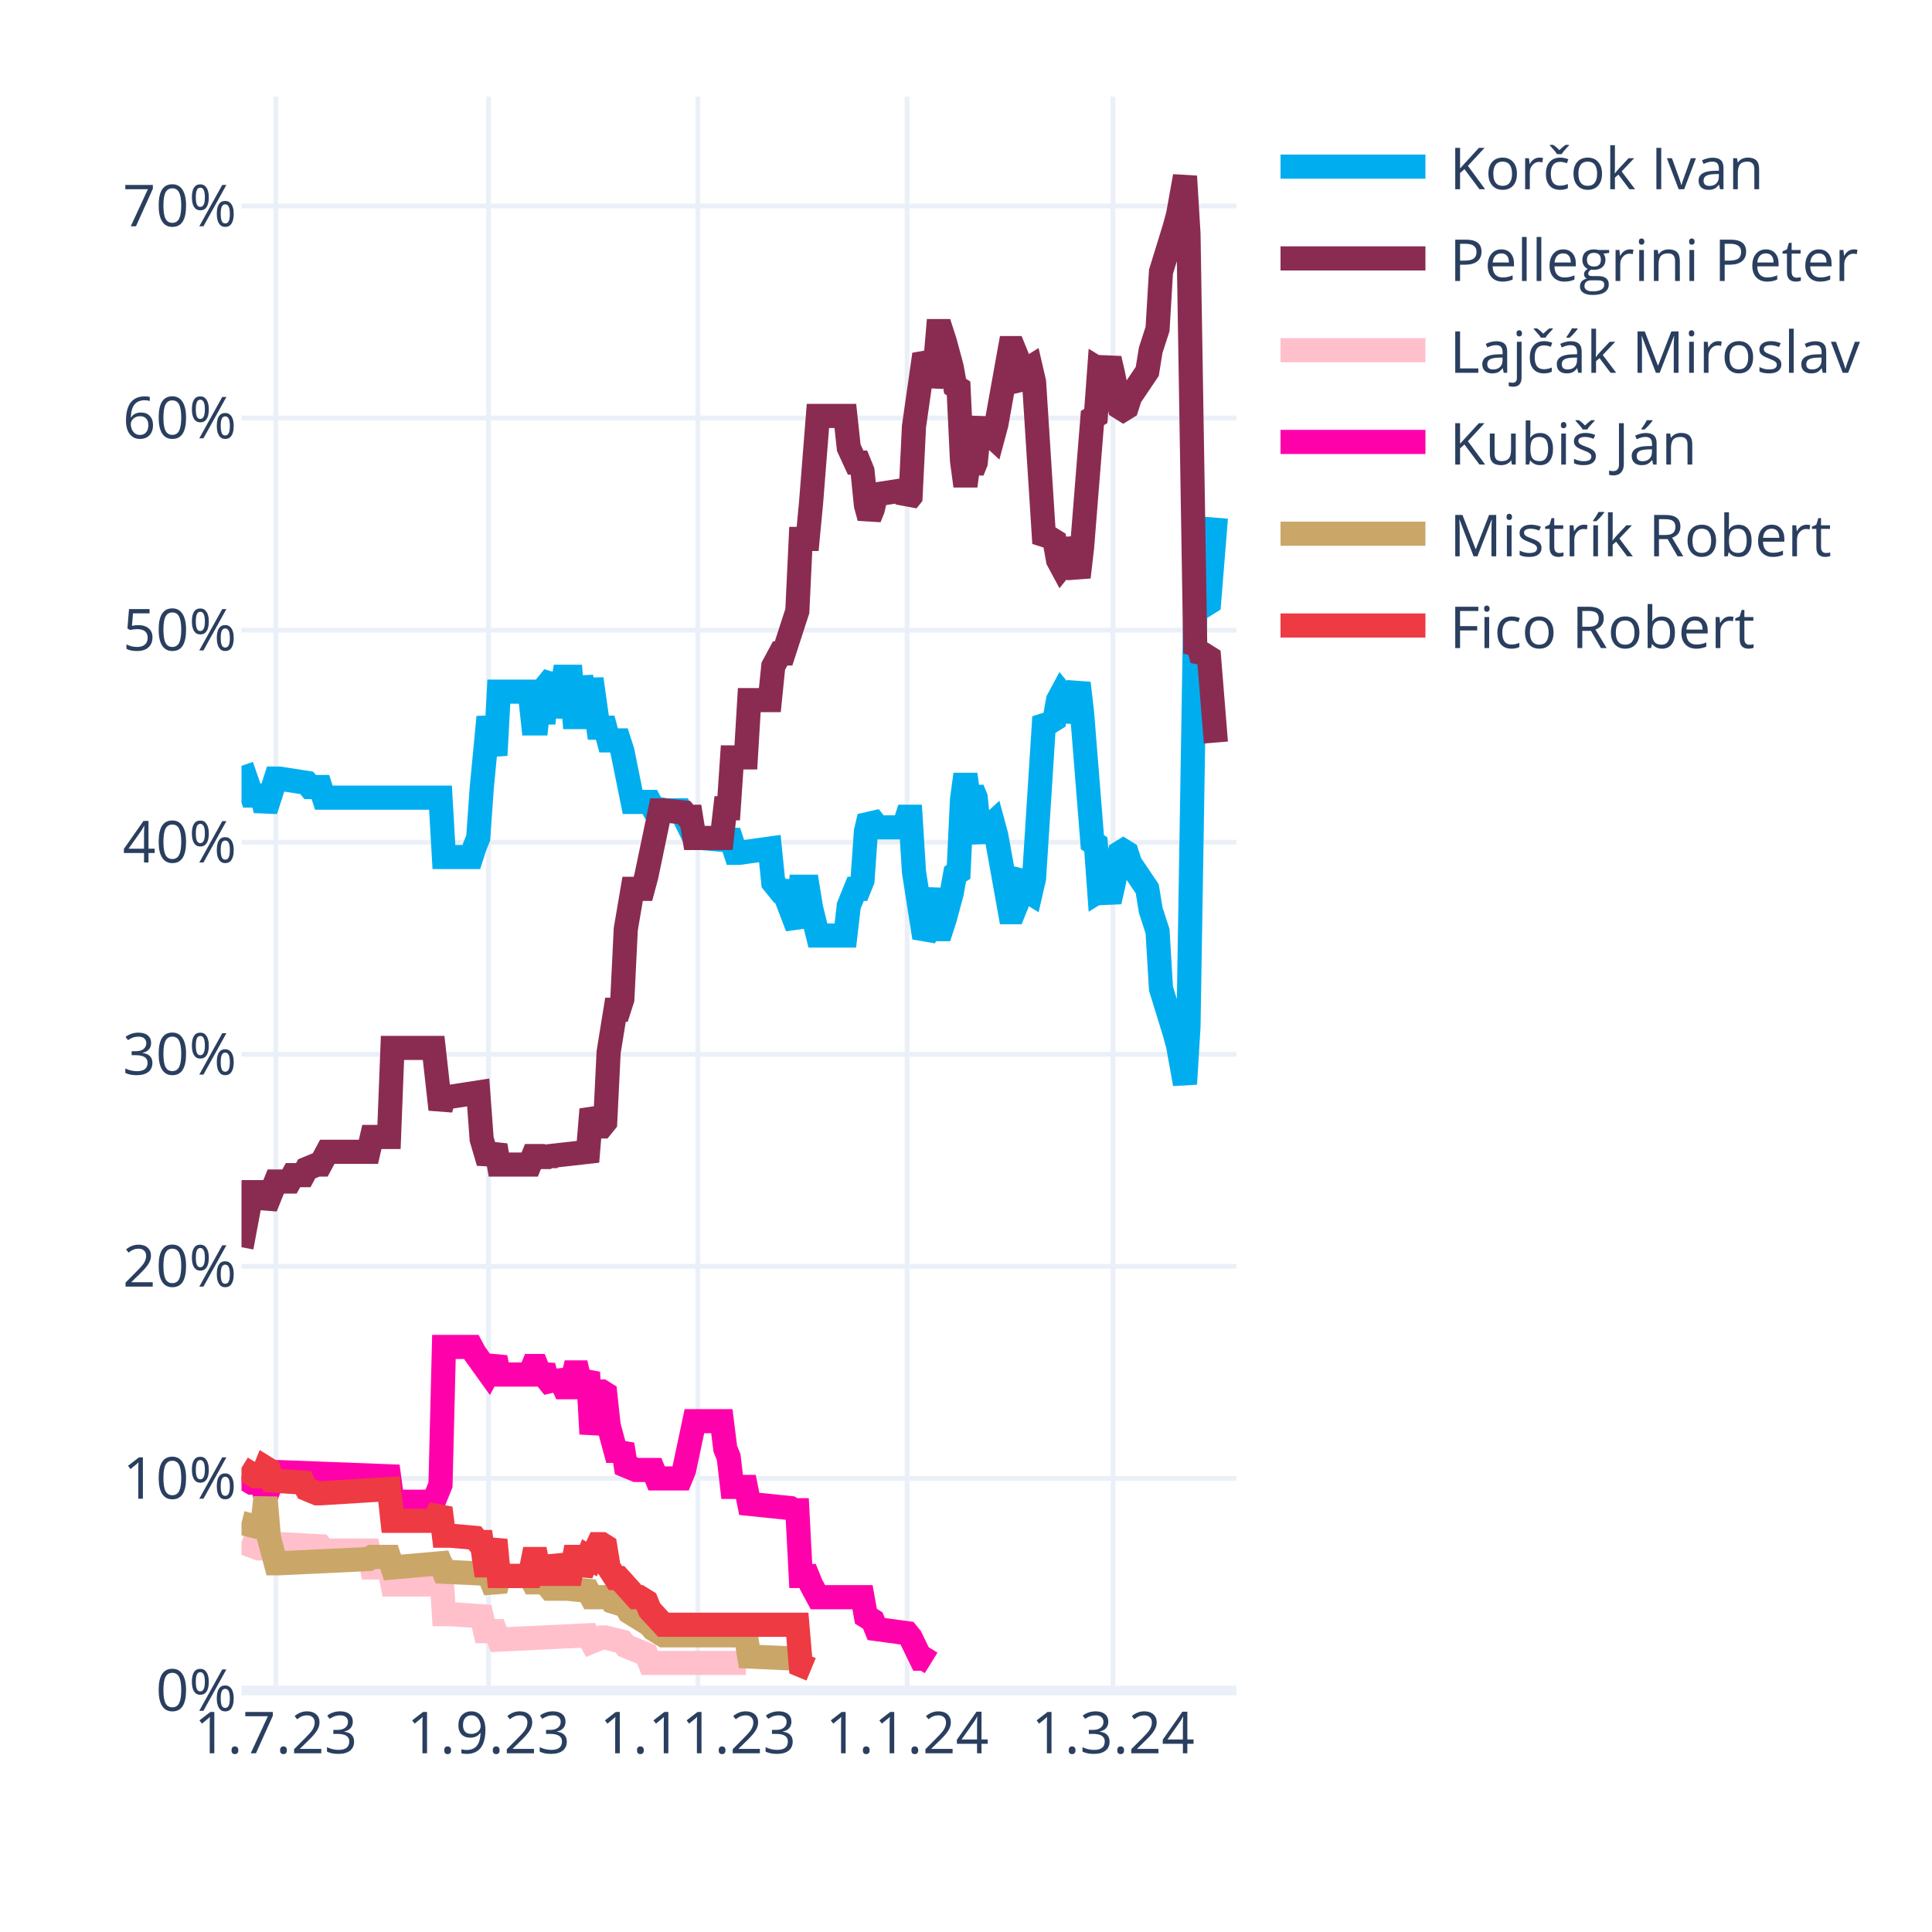
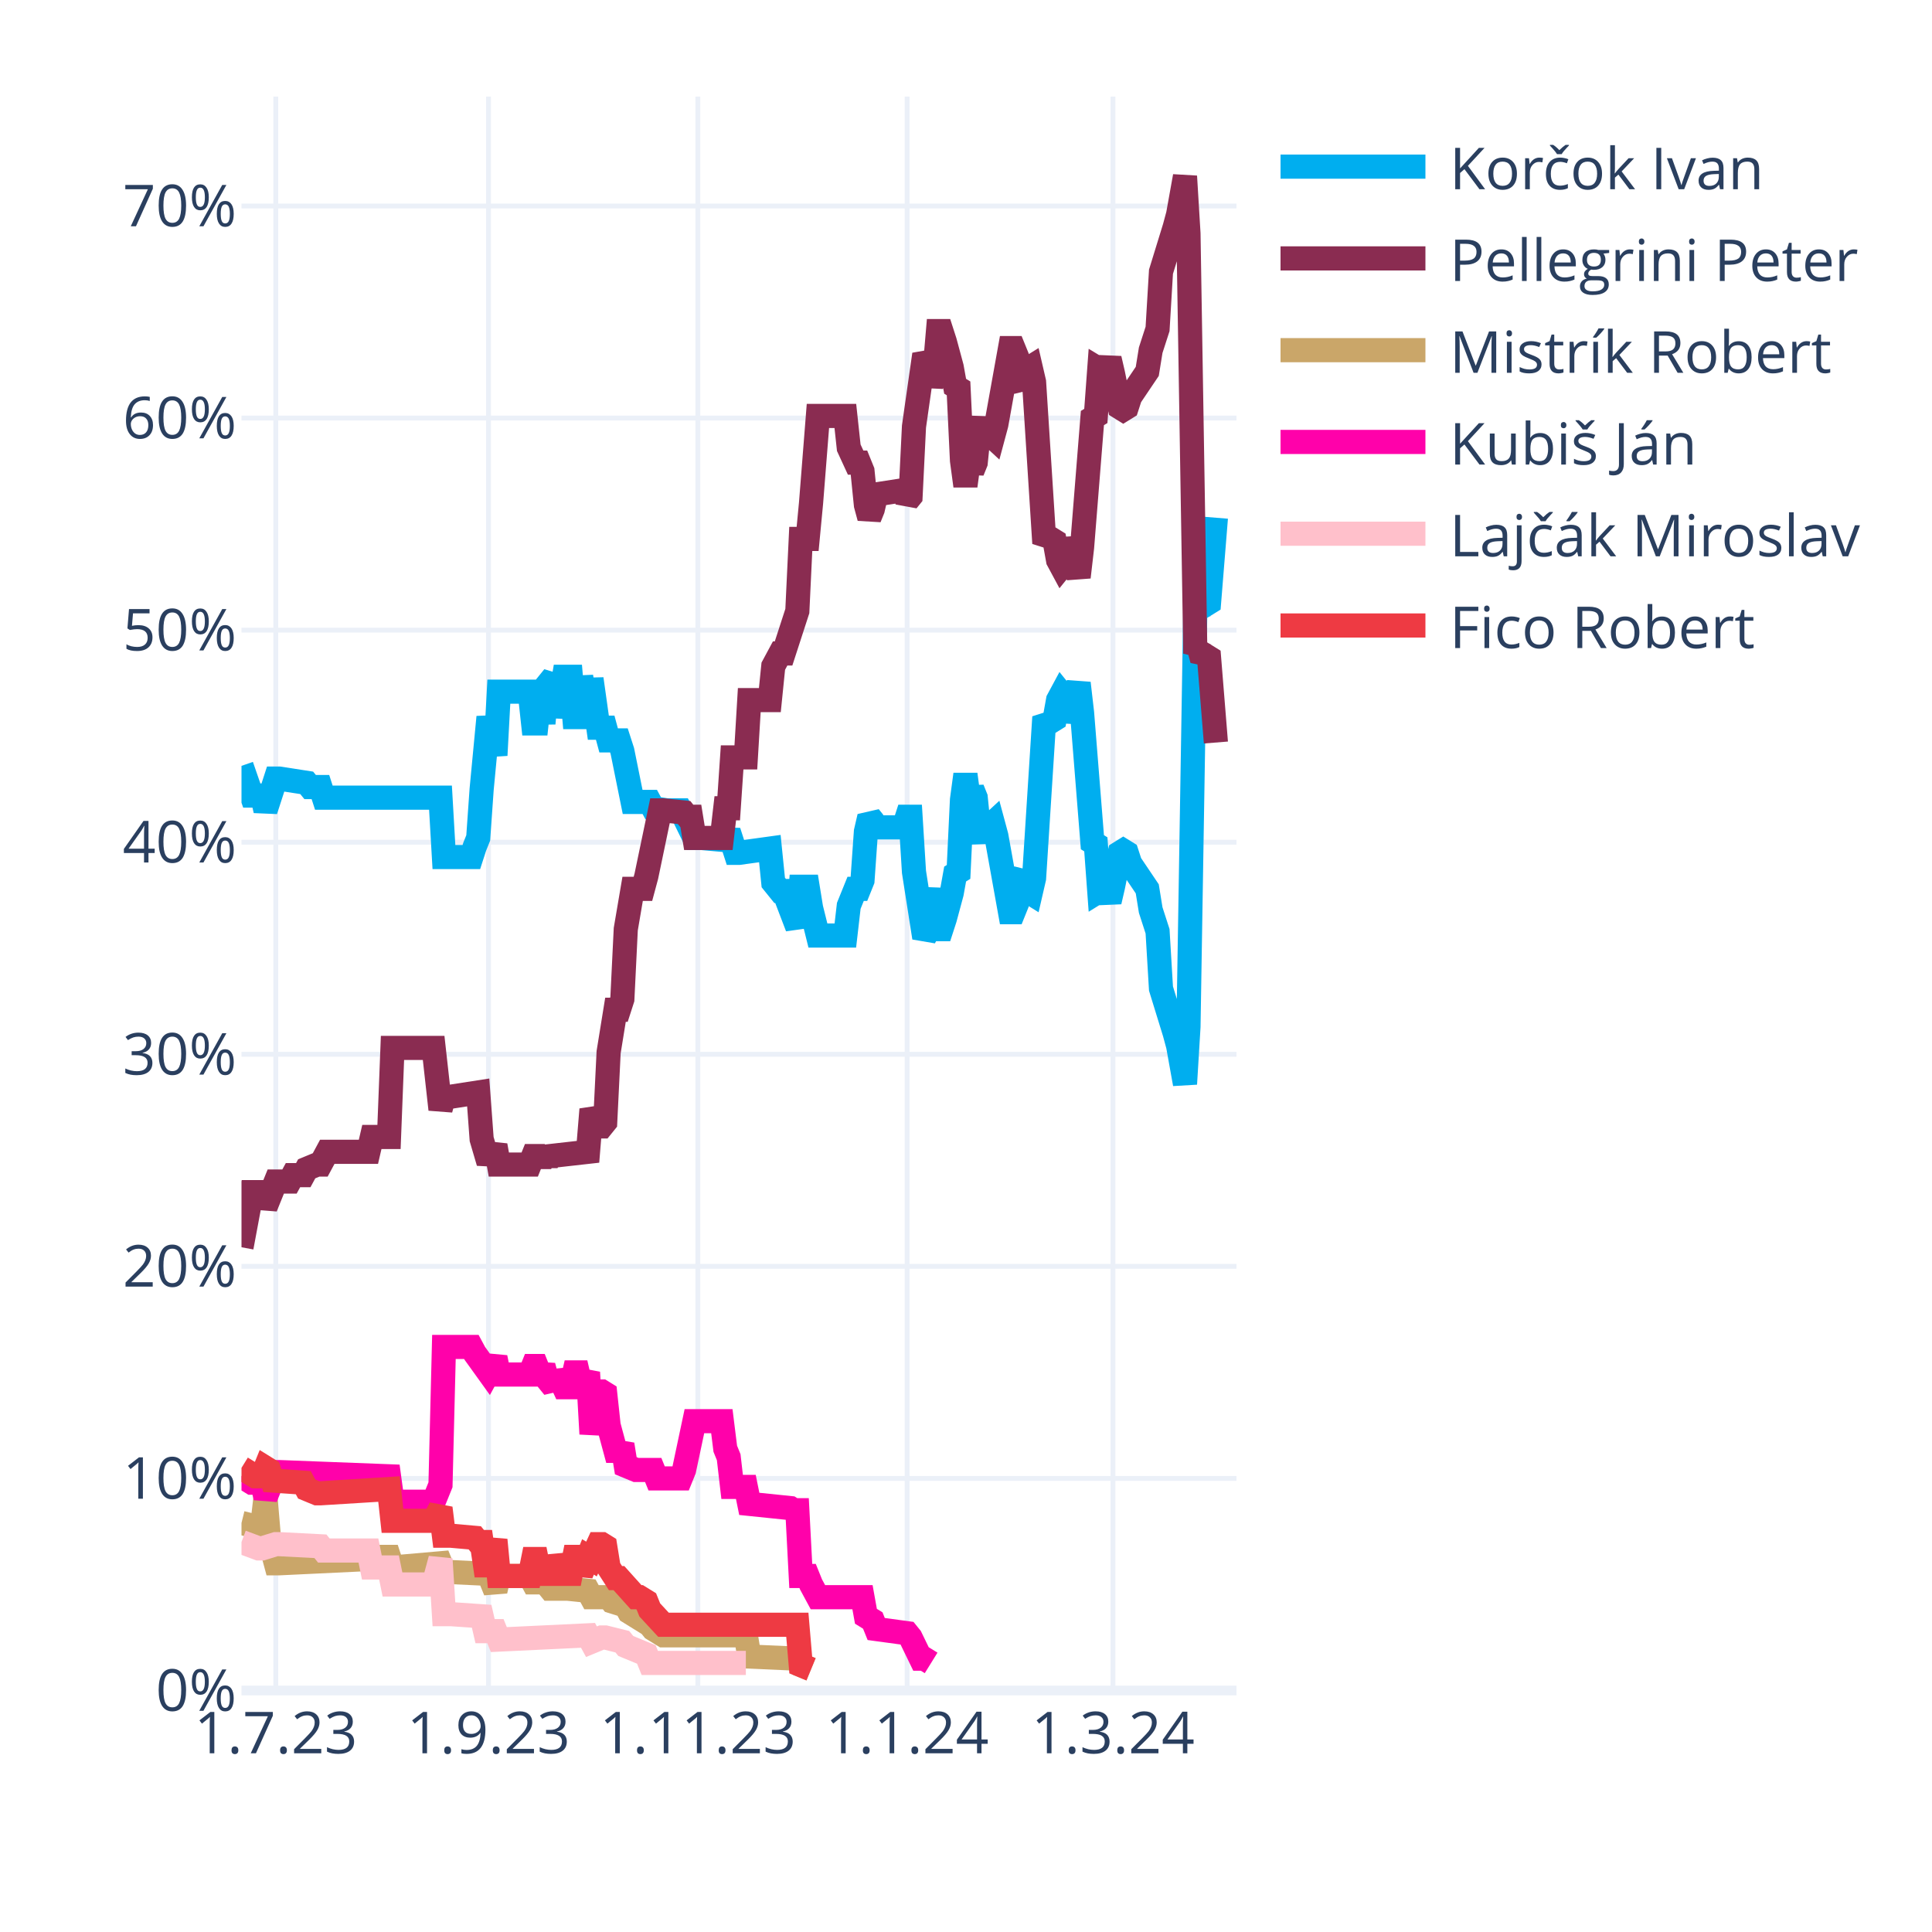
<svg xmlns="http://www.w3.org/2000/svg" class="main-svg" width="400" height="400" style="" viewBox="0 0 400 400">
  <rect x="0" y="0" width="400" height="400" style="fill: rgb(255, 255, 255); fill-opacity: 1;" />
-   <defs id="defs-af7e23">
+   <defs id="defs-71f2d3">
    <g class="clips">
-       <clipPath id="clipaf7e23xyplot" class="plotclip">
+       <clipPath id="clip71f2d3xyplot" class="plotclip">
        <rect width="206" height="330" />
      </clipPath>
-       <clipPath class="axesclip" id="clipaf7e23x">
+       <clipPath class="axesclip" id="clip71f2d3x">
        <rect x="50" y="0" width="206" height="400" />
      </clipPath>
-       <clipPath class="axesclip" id="clipaf7e23y">
+       <clipPath class="axesclip" id="clip71f2d3y">
        <rect x="0" y="20" width="400" height="330" />
      </clipPath>
-       <clipPath class="axesclip" id="clipaf7e23xy">
+       <clipPath class="axesclip" id="clip71f2d3xy">
        <rect x="50" y="20" width="206" height="330" />
      </clipPath>
    </g>
    <g class="gradients" />
    <g class="patterns" />
  </defs>
  <g class="bglayer" />
  <g class="layer-below">
    <g class="imagelayer" />
    <g class="shapelayer" />
  </g>
  <g class="cartesianlayer">
    <g class="subplot xy">
      <g class="layer-subplot">
        <g class="shapelayer" />
        <g class="imagelayer" />
      </g>
      <g class="minor-gridlayer">
        <g class="x" />
        <g class="y" />
      </g>
      <g class="gridlayer">
        <g class="x">
          <path class="xgrid crisp" transform="translate(57.1,0)" d="M0,20v330" style="stroke: rgb(235, 240, 248); stroke-opacity: 1; stroke-width: 1px;" />
          <path class="xgrid crisp" transform="translate(101.14,0)" d="M0,20v330" style="stroke: rgb(235, 240, 248); stroke-opacity: 1; stroke-width: 1px;" />
          <path class="xgrid crisp" transform="translate(144.48,0)" d="M0,20v330" style="stroke: rgb(235, 240, 248); stroke-opacity: 1; stroke-width: 1px;" />
          <path class="xgrid crisp" transform="translate(187.81,0)" d="M0,20v330" style="stroke: rgb(235, 240, 248); stroke-opacity: 1; stroke-width: 1px;" />
          <path class="xgrid crisp" transform="translate(230.43,0)" d="M0,20v330" style="stroke: rgb(235, 240, 248); stroke-opacity: 1; stroke-width: 1px;" />
        </g>
        <g class="y">
          <path class="ygrid crisp" transform="translate(0,306.09)" d="M50,0h206" style="stroke: rgb(235, 240, 248); stroke-opacity: 1; stroke-width: 1px;" />
          <path class="ygrid crisp" transform="translate(0,262.18)" d="M50,0h206" style="stroke: rgb(235, 240, 248); stroke-opacity: 1; stroke-width: 1px;" />
          <path class="ygrid crisp" transform="translate(0,218.28)" d="M50,0h206" style="stroke: rgb(235, 240, 248); stroke-opacity: 1; stroke-width: 1px;" />
          <path class="ygrid crisp" transform="translate(0,174.37)" d="M50,0h206" style="stroke: rgb(235, 240, 248); stroke-opacity: 1; stroke-width: 1px;" />
          <path class="ygrid crisp" transform="translate(0,130.46)" d="M50,0h206" style="stroke: rgb(235, 240, 248); stroke-opacity: 1; stroke-width: 1px;" />
          <path class="ygrid crisp" transform="translate(0,86.55)" d="M50,0h206" style="stroke: rgb(235, 240, 248); stroke-opacity: 1; stroke-width: 1px;" />
          <path class="ygrid crisp" transform="translate(0,42.65)" d="M50,0h206" style="stroke: rgb(235, 240, 248); stroke-opacity: 1; stroke-width: 1px;" />
        </g>
      </g>
      <g class="zerolinelayer">
        <path class="yzl zl crisp" transform="translate(0,350)" d="M50,0h206" style="stroke: rgb(235, 240, 248); stroke-opacity: 1; stroke-width: 2px;" />
      </g>
      <g class="layer-between">
        <g class="shapelayer" />
        <g class="imagelayer" />
      </g>
      <path class="xlines-below" />
      <path class="ylines-below" />
      <g class="overlines-below" />
      <g class="xaxislayer-below" />
      <g class="yaxislayer-below" />
      <g class="overaxes-below" />
      <g class="overplot">
-         <g class="xy" transform="translate(50,20)" clip-path="url(#clipaf7e23xyplot)">
+         <g class="xy" transform="translate(50,20)" clip-path="url(#clip71f2d3xyplot)">
          <g class="scatterlayer mlayer">
-             <g class="trace scatter trace4ef04a" style="stroke-miterlimit: 2; opacity: 1;">
+             <g class="trace scatter tracefec7a9" style="stroke-miterlimit: 2; opacity: 1;">
              <g class="fills" />
              <g class="errorbars" />
              <g class="lines">
                <path class="js-line" d="M0,138.56L2.13,144.71L2.84,144.71L4.26,144.71L4.97,147.78L7.1,141.2L7.81,141.2L13.5,142.08L14.21,142.95L16.34,142.95L17.05,145.15L41.2,145.15L41.91,157.44L47.59,157.44L48.3,155.25L49.01,153.49L49.72,143.39L51.14,128.46L51.86,132.42L52.57,136.37L53.28,123.2L59.67,123.2L60.38,129.78L61.09,129.78L61.8,123.2L62.51,129.78L63.22,121.88L64.64,120.12L65.35,128.46L66.77,120.12L67.48,120.12L68.19,120.12L68.9,128.46L69.61,128.46L70.32,120.12L71.74,128.46L72.46,120.56L73.88,130.66L74.59,130.66L75.3,130.66L76.01,133.29L78.14,133.29L78.85,135.49L80.98,146.03L81.69,146.03L84.53,146.03L85.24,147.34L88.08,147.78L88.79,147.78L90.92,147.78L91.63,149.1L93.77,153.49L95.19,153.49L100.16,153.93L100.87,152.17L102.29,156.57L103,156.57L109.39,155.69L110.1,162.71L111.52,164.47L112.23,164.47L115.08,171.93L115.79,163.59L117.21,163.59L117.92,167.98L119.34,173.69L120.05,173.69L125.02,173.69L125.73,167.54L127.15,164.03L127.86,164.03L128.57,162.27L129.28,152.17L129.99,149.1L130.7,149.98L131.41,151.3L137.1,151.3L137.81,149.1L138.52,149.1L139.23,160.52L141.36,174.13L142.07,172.81L143.49,164.03L144.2,172.37L144.91,172.37L145.62,170.18L147.04,164.91L147.75,160.96L148.46,160.52L149.17,145.59L149.88,140.32L150.59,145.59L151.3,143.39L152.01,145.15L152.72,152.17L153.43,153.93L154.14,151.74L155.57,150.42L156.28,153.05L159.12,168.86L159.83,168.86L160.54,167.1L161.25,161.83L161.96,160.96L162.67,164.47L163.38,164.91L164.09,161.83L166.22,128.46L166.93,129.34L167.64,129.34L168.35,128.9L169.06,124.95L169.77,123.63L170.48,124.51L171.19,129.34L173.32,121.44L174.03,127.59L176.17,154.37L176.88,154.81L177.59,164.47L178.3,164.03L179.01,164.47L179.72,166.66L180.43,163.59L181.85,156.57L182.56,156.13L183.27,156.57L183.98,158.76L187.53,164.03L188.24,168.42L189.66,172.81L190.37,184.67L193.21,193.89L193.92,196.52L195.34,204.42L196.06,192.57L197.48,105.63L198.19,106.95L198.9,104.32L199.61,105.19L200.32,104.75L201.74,87.19" style="vector-effect: none; fill: none; stroke: rgb(0, 174, 239); stroke-opacity: 1; stroke-width: 5px; opacity: 1;" />
              </g>
              <g class="points" />
              <g class="text" />
            </g>
-             <g class="trace scatter traceb4071d" style="stroke-miterlimit: 2; opacity: 1;">
+             <g class="trace scatter trace0cdf63" style="stroke-miterlimit: 2; opacity: 1;">
              <g class="fills" />
              <g class="errorbars" />
              <g class="lines">
                <path class="js-line" d="M0,238.23L2.13,226.82L2.84,226.82L4.26,226.82L4.97,229.89L7.1,224.62L7.81,224.62L9.94,224.62L10.66,223.3L12.79,223.3L13.5,221.99L15.63,221.11L16.34,221.11L17.76,218.47L18.47,218.47L26.28,218.47L26.99,215.4L30.54,215.4L31.26,196.96L39.78,196.96L41.2,209.69L41.91,207.06L43.33,207.06L49.01,206.18L49.72,215.84L51.14,220.67L51.86,218.91L52.57,217.16L53.28,221.11L59.67,221.11L60.38,219.35L61.09,219.35L61.8,221.11L62.51,219.35L63.22,220.67L63.93,219.35L71.74,218.47L72.46,209.69L73.88,213.21L74.59,213.21L75.3,212.33L76.01,197.84L77.43,189.06L78.14,189.06L78.85,186.86L79.56,172.37L80.98,164.03L81.69,164.03L83.11,164.03L83.82,161.39L86.66,147.78L87.37,147.78L91.63,148.22L92.34,149.1L93.06,149.1L93.77,153.49L99.45,153.49L100.16,147.34L100.87,147.34L101.58,136.81L104.42,136.81L105.13,124.95L109.39,124.95L110.1,117.93L111.52,115.29L112.23,115.29L115.08,106.51L115.79,91.58L117.21,91.58L117.92,84.12L119.34,66.12L120.05,66.12L125.02,66.12L125.73,72.7L127.15,75.78L127.86,75.78L128.57,77.53L129.28,84.56L129.99,87.19L130.7,85.43L131.41,82.36L137.1,81.48L137.81,83.68L138.52,82.8L139.23,68.31L141.36,53.38L142.07,54.7L142.78,59.97L143.49,56.89L144.2,48.55L144.91,48.55L145.62,50.75L147.04,56.02L147.75,59.97L148.46,60.41L149.17,75.34L149.88,80.61L150.59,75.34L151.3,77.53L152.01,75.78L152.72,68.75L153.43,66.99L154.14,69.19L155.57,70.51L156.28,67.87L159.12,52.07L159.83,52.07L160.54,53.82L161.25,59.09L161.96,59.97L162.67,56.46L163.38,56.02L164.09,59.09L166.22,92.46L166.93,91.58L167.64,91.58L168.35,92.02L169.06,95.97L169.77,97.29L170.48,96.41L171.19,91.58L173.32,99.49L174.03,93.34L176.17,66.55L176.88,66.12L177.59,56.46L178.3,56.89L179.01,56.46L179.72,54.26L180.43,57.33L181.85,64.36L182.56,64.8L183.27,64.36L183.98,62.16L187.53,56.89L188.24,52.5L189.66,48.11L190.37,36.26L193.21,27.04L193.92,24.4L195.34,16.5L196.06,28.36L197.48,115.29L198.19,113.97L198.9,116.61L199.61,115.73L200.32,116.17L201.74,133.73" style="vector-effect: none; fill: none; stroke: rgb(138, 44, 81); stroke-opacity: 1; stroke-width: 5px; opacity: 1;" />
              </g>
              <g class="points" />
              <g class="text" />
            </g>
-             <g class="trace scatter tracee1c53d" style="stroke-miterlimit: 2; opacity: 1;">
+             <g class="trace scatter tracea405ab" style="stroke-miterlimit: 2; opacity: 1;">
+               <g class="fills" />
+               <g class="errorbars" />
+               <g class="lines">
+                 <path class="js-line" d="M0,295.31L3.55,296.19L4.26,296.19L4.97,290.04L5.68,298.39L7.1,303.66L7.81,303.66L26.28,302.78L26.99,302.34L30.54,302.34L31.26,304.53L41.2,303.66L41.91,305.41L51.14,305.85L51.86,307.61L52.57,309.36L53.28,306.29L59.67,306.29L60.38,307.61L61.09,307.61L61.8,306.29L63.93,308.92L64.64,308.92L66.77,308.92L67.48,308.92L71.74,309.36L72.46,310.68L76.01,310.68L76.72,311.56L79.56,312.44L80.27,313.75L84.53,316.39L85.24,317.27L87.37,318.58L88.08,318.58L104.42,318.58L105.13,322.97L115.08,323.41L115.79,324.73L117.92,325.61" style="vector-effect: none; fill: none; stroke: rgb(202, 166, 105); stroke-opacity: 1; stroke-width: 5px; opacity: 1;" />
+               </g>
+               <g class="points" />
+               <g class="text" />
+             </g>
+             <g class="trace scatter traceda6fdd" style="stroke-miterlimit: 2; opacity: 1;">
+               <g class="fills" />
+               <g class="errorbars" />
+               <g class="lines">
+                 <path class="js-line" d="M0,285.65L2.13,286.97L2.84,286.97L4.26,286.97L4.97,290.04L7.1,284.78L7.81,284.78L30.54,285.65L31.26,290.92L39.78,290.92L41.2,287.41L41.91,258.87L43.33,258.87L47.59,258.87L48.3,260.19L51.14,264.14L51.86,262.82L52.57,261.07L53.28,264.58L59.67,264.58L60.38,262.82L61.09,262.82L61.8,264.58L62.51,262.82L63.22,265.46L64.64,267.21L65.35,264.14L66.77,267.21L67.48,267.21L68.19,267.21L68.9,264.14L69.61,264.14L70.32,267.21L71.74,264.14L72.46,276.87L73.88,268.09L74.59,268.09L75.3,268.53L76.01,275.12L77.43,280.38L78.14,280.38L78.85,279.07L79.56,283.46L81.69,284.34L82.4,284.34L85.24,284.34L85.95,286.09L90.92,286.09L91.63,284.34L93.77,274.24L95.19,274.24L99.45,274.24L100.16,279.95L100.87,281.7L101.58,287.85L104.42,287.85L105.13,291.36L113.66,292.24L114.37,292.68L115.08,292.68L115.79,306.29L117.21,306.29L117.92,308.05L119.34,310.68L120.05,310.68L128.57,310.68L129.28,314.63L130.7,315.51L131.41,317.27L137.81,318.14L138.52,319.02L140.65,323.41L141.36,323.41L142.78,324.29" style="vector-effect: none; fill: none; stroke: rgb(255, 1, 170); stroke-opacity: 1; stroke-width: 5px; opacity: 1;" />
+               </g>
+               <g class="points" />
+               <g class="text" />
+             </g>
+             <g class="trace scatter trace61be39" style="stroke-miterlimit: 2; opacity: 1;">
              <g class="fills" />
              <g class="errorbars" />
              <g class="lines">
                <path class="js-line" d="M0,299.26L3.55,300.58L4.26,300.58L7.1,299.7L7.81,299.7L16.34,300.14L17.05,301.02L26.28,301.02L26.99,304.53L30.54,304.53L31.26,308.05L39.78,308.05L41.2,302.78L41.91,314.19L43.33,314.19L49.72,314.63L50.43,317.71L52.57,317.71L53.28,319.46L71.74,318.58L72.46,319.9L74.59,319.02L75.3,319.02L78.85,319.9L79.56,320.78L83.82,322.54L84.53,324.29L104.42,324.29" style="vector-effect: none; fill: none; stroke: rgb(255, 192, 203); stroke-opacity: 1; stroke-width: 5px; opacity: 1;" />
              </g>
              <g class="points" />
              <g class="text" />
            </g>
-             <g class="trace scatter tracee2fc01" style="stroke-miterlimit: 2; opacity: 1;">
-               <g class="fills" />
-               <g class="errorbars" />
-               <g class="lines">
-                 <path class="js-line" d="M0,285.65L2.13,286.97L2.84,286.97L4.26,286.97L4.97,290.04L7.1,284.78L7.81,284.78L30.54,285.65L31.26,290.92L39.78,290.92L41.2,287.41L41.91,258.87L43.33,258.87L47.59,258.87L48.3,260.19L51.14,264.14L51.86,262.82L52.57,261.07L53.28,264.58L59.67,264.58L60.38,262.82L61.09,262.82L61.8,264.58L62.51,262.82L63.22,265.46L64.64,267.21L65.35,264.14L66.77,267.21L67.48,267.21L68.19,267.21L68.9,264.14L69.61,264.14L70.32,267.21L71.74,264.14L72.46,276.87L73.88,268.09L74.59,268.09L75.3,268.53L76.01,275.12L77.43,280.38L78.14,280.38L78.85,279.07L79.56,283.46L81.69,284.34L82.4,284.34L85.24,284.34L85.95,286.09L90.92,286.09L91.63,284.34L93.77,274.24L95.19,274.24L99.45,274.24L100.16,279.95L100.87,281.7L101.58,287.85L104.42,287.85L105.13,291.36L113.66,292.24L114.37,292.68L115.08,292.68L115.79,306.29L117.21,306.29L117.92,308.05L119.34,310.68L120.05,310.68L128.57,310.68L129.28,314.63L130.7,315.51L131.41,317.27L137.81,318.14L138.52,319.02L140.65,323.41L141.36,323.41L142.78,324.29" style="vector-effect: none; fill: none; stroke: rgb(255, 1, 170); stroke-opacity: 1; stroke-width: 5px; opacity: 1;" />
-               </g>
-               <g class="points" />
-               <g class="text" />
-             </g>
-             <g class="trace scatter trace58f137" style="stroke-miterlimit: 2; opacity: 1;">
-               <g class="fills" />
-               <g class="errorbars" />
-               <g class="lines">
-                 <path class="js-line" d="M0,295.31L3.55,296.19L4.26,296.19L4.97,290.04L5.68,298.39L7.1,303.66L7.81,303.66L26.28,302.78L26.99,302.34L30.54,302.34L31.26,304.53L41.2,303.66L41.91,305.41L51.14,305.85L51.86,307.61L52.57,309.36L53.28,306.29L59.67,306.29L60.38,307.61L61.09,307.61L61.8,306.29L63.93,308.92L64.64,308.92L66.77,308.92L67.48,308.92L71.74,309.36L72.46,310.68L76.01,310.68L76.72,311.56L79.56,312.44L80.27,313.75L84.53,316.39L85.24,317.27L87.37,318.58L88.08,318.58L104.42,318.58L105.13,322.97L115.08,323.41L115.79,324.73L117.92,325.61" style="vector-effect: none; fill: none; stroke: rgb(202, 166, 105); stroke-opacity: 1; stroke-width: 5px; opacity: 1;" />
-               </g>
-               <g class="points" />
-               <g class="text" />
-             </g>
-             <g class="trace scatter trace84fe27" style="stroke-miterlimit: 2; opacity: 1;">
+             <g class="trace scatter trace60fde3" style="stroke-miterlimit: 2; opacity: 1;">
              <g class="fills" />
              <g class="errorbars" />
              <g class="lines">
                <path class="js-line" d="M0,283.9L2.84,285.65L3.55,285.65L4.26,285.65L4.97,283.9L5.68,284.34L6.39,286.53L12.79,286.97L13.5,288.29L15.63,289.17L16.34,289.17L30.54,288.29L31.26,294.87L39.78,294.87L41.2,292.24L41.91,297.95L43.33,297.95L48.3,298.39L49.01,299.26L49.72,299.26L50.43,304.09L51.14,304.09L51.86,301.46L52.57,298.83L53.28,306.29L59.67,306.29L60.38,302.78L61.09,302.78L61.8,306.29L62.51,302.78L63.22,305.85L64.64,305.85L65.35,302.34L66.77,305.85L67.48,305.85L68.19,305.85L68.9,302.34L69.61,302.34L70.32,305.85L71.74,302.34L72.46,302.78L73.88,299.7L74.59,299.7L75.3,300.14L76.01,304.53L77.43,306.73L78.14,306.73L81.69,310.68L82.4,310.68L83.82,311.56L84.53,313.32L87.37,316.39L88.08,316.39L115.08,316.39L115.79,324.73L117.92,325.61" style="vector-effect: none; fill: none; stroke: rgb(238, 58, 67); stroke-opacity: 1; stroke-width: 5px; opacity: 1;" />
              </g>
              <g class="points" />
              <g class="text" />
            </g>
          </g>
        </g>
      </g>
      <path class="xlines-above crisp" d="M0,0" style="fill: none;" />
      <path class="ylines-above crisp" d="M0,0" style="fill: none;" />
      <g class="overlines-above" />
      <g class="xaxislayer-above">
        <g class="xtick">
          <text text-anchor="middle" x="0" y="363" transform="translate(57.1,0)" style="font-family: 'Open Sans', verdana, arial, sans-serif; font-size: 12px; fill: rgb(42, 63, 95); fill-opacity: 1; white-space: pre; opacity: 1;">1.7.23</text>
        </g>
        <g class="xtick">
          <text text-anchor="middle" x="0" y="363" style="font-family: 'Open Sans', verdana, arial, sans-serif; font-size: 12px; fill: rgb(42, 63, 95); fill-opacity: 1; white-space: pre; opacity: 1;" transform="translate(101.14,0)">1.9.23</text>
        </g>
        <g class="xtick">
          <text text-anchor="middle" x="0" y="363" style="font-family: 'Open Sans', verdana, arial, sans-serif; font-size: 12px; fill: rgb(42, 63, 95); fill-opacity: 1; white-space: pre; opacity: 1;" transform="translate(144.48,0)">1.11.23</text>
        </g>
        <g class="xtick">
          <text text-anchor="middle" x="0" y="363" style="font-family: 'Open Sans', verdana, arial, sans-serif; font-size: 12px; fill: rgb(42, 63, 95); fill-opacity: 1; white-space: pre; opacity: 1;" transform="translate(187.81,0)">1.1.24</text>
        </g>
        <g class="xtick">
          <text text-anchor="middle" x="0" y="363" style="font-family: 'Open Sans', verdana, arial, sans-serif; font-size: 12px; fill: rgb(42, 63, 95); fill-opacity: 1; white-space: pre; opacity: 1;" transform="translate(230.43,0)">1.3.24</text>
        </g>
      </g>
      <g class="yaxislayer-above">
        <g class="ytick">
          <text text-anchor="end" x="49" y="4.2" transform="translate(0,350)" style="font-family: 'Open Sans', verdana, arial, sans-serif; font-size: 12px; fill: rgb(42, 63, 95); fill-opacity: 1; white-space: pre; opacity: 1;">0%</text>
        </g>
        <g class="ytick">
          <text text-anchor="end" x="49" y="4.2" style="font-family: 'Open Sans', verdana, arial, sans-serif; font-size: 12px; fill: rgb(42, 63, 95); fill-opacity: 1; white-space: pre; opacity: 1;" transform="translate(0,306.09)">10%</text>
        </g>
        <g class="ytick">
          <text text-anchor="end" x="49" y="4.2" style="font-family: 'Open Sans', verdana, arial, sans-serif; font-size: 12px; fill: rgb(42, 63, 95); fill-opacity: 1; white-space: pre; opacity: 1;" transform="translate(0,262.18)">20%</text>
        </g>
        <g class="ytick">
          <text text-anchor="end" x="49" y="4.2" style="font-family: 'Open Sans', verdana, arial, sans-serif; font-size: 12px; fill: rgb(42, 63, 95); fill-opacity: 1; white-space: pre; opacity: 1;" transform="translate(0,218.28)">30%</text>
        </g>
        <g class="ytick">
          <text text-anchor="end" x="49" y="4.2" style="font-family: 'Open Sans', verdana, arial, sans-serif; font-size: 12px; fill: rgb(42, 63, 95); fill-opacity: 1; white-space: pre; opacity: 1;" transform="translate(0,174.37)">40%</text>
        </g>
        <g class="ytick">
          <text text-anchor="end" x="49" y="4.2" style="font-family: 'Open Sans', verdana, arial, sans-serif; font-size: 12px; fill: rgb(42, 63, 95); fill-opacity: 1; white-space: pre; opacity: 1;" transform="translate(0,130.46)">50%</text>
        </g>
        <g class="ytick">
          <text text-anchor="end" x="49" y="4.2" style="font-family: 'Open Sans', verdana, arial, sans-serif; font-size: 12px; fill: rgb(42, 63, 95); fill-opacity: 1; white-space: pre; opacity: 1;" transform="translate(0,86.55)">60%</text>
        </g>
        <g class="ytick">
          <text text-anchor="end" x="49" y="4.2" style="font-family: 'Open Sans', verdana, arial, sans-serif; font-size: 12px; fill: rgb(42, 63, 95); fill-opacity: 1; white-space: pre; opacity: 1;" transform="translate(0,42.65)">70%</text>
        </g>
      </g>
      <g class="overaxes-above" />
    </g>
  </g>
  <g class="polarlayer" />
  <g class="smithlayer" />
  <g class="ternarylayer" />
  <g class="geolayer" />
  <g class="funnelarealayer" />
  <g class="pielayer" />
  <g class="iciclelayer" />
  <g class="treemaplayer" />
  <g class="sunburstlayer" />
  <g class="glimages" />
-   <defs id="topdefs-af7e23">
+   <defs id="topdefs-71f2d3">
    <g class="clips" />
-     <clipPath id="legendaf7e23">
+     <clipPath id="legend71f2d3">
      <rect width="128" height="124" x="0" y="0" />
    </clipPath>
  </defs>
  <g class="layer-above">
    <g class="imagelayer" />
    <g class="shapelayer" />
  </g>
  <g class="infolayer">
    <g class="legend" pointer-events="all" transform="translate(260.12,20)">
      <rect class="bg" shape-rendering="crispEdges" width="128" height="124" x="0" y="0" style="stroke: rgb(68, 68, 68); stroke-opacity: 1; fill: rgb(255, 255, 255); fill-opacity: 1; stroke-width: 0px;" />
-       <g class="scrollbox" transform="" clip-path="url(#legendaf7e23)">
+       <g class="scrollbox" transform="" clip-path="url(#legend71f2d3)">
        <g class="groups">
          <g class="traces" transform="translate(0,14.5)" style="opacity: 1;">
            <text class="legendtext" text-anchor="start" x="40" y="4.68" style="font-family: 'Open Sans', verdana, arial, sans-serif; font-size: 12px; fill: rgb(42, 63, 95); fill-opacity: 1; white-space: pre;">Korčok Ivan</text>
            <g class="layers" style="opacity: 1;">
              <g class="legendfill" />
              <g class="legendlines">
                <path class="js-line" d="M5,0h30" style="fill: none; stroke: rgb(0, 174, 239); stroke-opacity: 1; stroke-width: 5px;" />
              </g>
              <g class="legendsymbols">
                <g class="legendpoints" />
              </g>
            </g>
            <rect class="legendtoggle" x="0" y="-9.5" width="122.703" height="19" style="fill: rgb(0, 0, 0); fill-opacity: 0;" />
          </g>
          <g class="traces" transform="translate(0,33.5)" style="opacity: 1;">
            <text class="legendtext" text-anchor="start" x="40" y="4.68" style="font-family: 'Open Sans', verdana, arial, sans-serif; font-size: 12px; fill: rgb(42, 63, 95); fill-opacity: 1; white-space: pre;">Pellegrini Peter</text>
            <g class="layers" style="opacity: 1;">
              <g class="legendfill" />
              <g class="legendlines">
                <path class="js-line" d="M5,0h30" style="fill: none; stroke: rgb(138, 44, 81); stroke-opacity: 1; stroke-width: 5px;" />
              </g>
              <g class="legendsymbols">
                <g class="legendpoints" />
              </g>
            </g>
            <rect class="legendtoggle" x="0" y="-9.5" width="122.703" height="19" style="fill: rgb(0, 0, 0); fill-opacity: 0;" />
          </g>
          <g class="traces" transform="translate(0,52.5)" style="opacity: 1;">
-             <text class="legendtext" text-anchor="start" x="40" y="4.68" style="font-family: 'Open Sans', verdana, arial, sans-serif; font-size: 12px; fill: rgb(42, 63, 95); fill-opacity: 1; white-space: pre;">Lajčák Miroslav</text>
-             <g class="layers" style="opacity: 1;">
-               <g class="legendfill" />
-               <g class="legendlines">
-                 <path class="js-line" d="M5,0h30" style="fill: none; stroke: rgb(255, 192, 203); stroke-opacity: 1; stroke-width: 5px;" />
+             <text class="legendtext" text-anchor="start" x="40" y="4.68" style="font-family: 'Open Sans', verdana, arial, sans-serif; font-size: 12px; fill: rgb(42, 63, 95); fill-opacity: 1; white-space: pre;">Mistrík Robert</text>
+             <g class="layers" style="opacity: 1;">
+               <g class="legendfill" />
+               <g class="legendlines">
+                 <path class="js-line" d="M5,0h30" style="fill: none; stroke: rgb(202, 166, 105); stroke-opacity: 1; stroke-width: 5px;" />
              </g>
              <g class="legendsymbols">
                <g class="legendpoints" />
              </g>
            </g>
            <rect class="legendtoggle" x="0" y="-9.5" width="122.703" height="19" style="fill: rgb(0, 0, 0); fill-opacity: 0;" />
          </g>
          <g class="traces" transform="translate(0,71.5)" style="opacity: 1;">
            <text class="legendtext" text-anchor="start" x="40" y="4.68" style="font-family: 'Open Sans', verdana, arial, sans-serif; font-size: 12px; fill: rgb(42, 63, 95); fill-opacity: 1; white-space: pre;">Kubiš Ján</text>
            <g class="layers" style="opacity: 1;">
              <g class="legendfill" />
              <g class="legendlines">
                <path class="js-line" d="M5,0h30" style="fill: none; stroke: rgb(255, 1, 170); stroke-opacity: 1; stroke-width: 5px;" />
              </g>
              <g class="legendsymbols">
                <g class="legendpoints" />
              </g>
            </g>
            <rect class="legendtoggle" x="0" y="-9.5" width="122.703" height="19" style="fill: rgb(0, 0, 0); fill-opacity: 0;" />
          </g>
          <g class="traces" transform="translate(0,90.5)" style="opacity: 1;">
-             <text class="legendtext" text-anchor="start" x="40" y="4.68" style="font-family: 'Open Sans', verdana, arial, sans-serif; font-size: 12px; fill: rgb(42, 63, 95); fill-opacity: 1; white-space: pre;">Mistrík Robert</text>
-             <g class="layers" style="opacity: 1;">
-               <g class="legendfill" />
-               <g class="legendlines">
-                 <path class="js-line" d="M5,0h30" style="fill: none; stroke: rgb(202, 166, 105); stroke-opacity: 1; stroke-width: 5px;" />
+             <text class="legendtext" text-anchor="start" x="40" y="4.68" style="font-family: 'Open Sans', verdana, arial, sans-serif; font-size: 12px; fill: rgb(42, 63, 95); fill-opacity: 1; white-space: pre;">Lajčák Miroslav</text>
+             <g class="layers" style="opacity: 1;">
+               <g class="legendfill" />
+               <g class="legendlines">
+                 <path class="js-line" d="M5,0h30" style="fill: none; stroke: rgb(255, 192, 203); stroke-opacity: 1; stroke-width: 5px;" />
              </g>
              <g class="legendsymbols">
                <g class="legendpoints" />
              </g>
            </g>
            <rect class="legendtoggle" x="0" y="-9.5" width="122.703" height="19" style="fill: rgb(0, 0, 0); fill-opacity: 0;" />
          </g>
          <g class="traces" transform="translate(0,109.5)" style="opacity: 1;">
            <text class="legendtext" text-anchor="start" x="40" y="4.68" style="font-family: 'Open Sans', verdana, arial, sans-serif; font-size: 12px; fill: rgb(42, 63, 95); fill-opacity: 1; white-space: pre;">Fico Robert</text>
            <g class="layers" style="opacity: 1;">
              <g class="legendfill" />
              <g class="legendlines">
                <path class="js-line" d="M5,0h30" style="fill: none; stroke: rgb(238, 58, 67); stroke-opacity: 1; stroke-width: 5px;" />
              </g>
              <g class="legendsymbols">
                <g class="legendpoints" />
              </g>
            </g>
            <rect class="legendtoggle" x="0" y="-9.5" width="122.703" height="19" style="fill: rgb(0, 0, 0); fill-opacity: 0;" />
          </g>
        </g>
      </g>
      <rect class="scrollbar" rx="20" ry="3" width="0" height="0" x="0" y="0" style="fill: rgb(128, 139, 164); fill-opacity: 1;" />
    </g>
    <g class="g-gtitle" />
    <g class="g-xtitle" />
    <g class="g-ytitle" />
  </g>
</svg>
